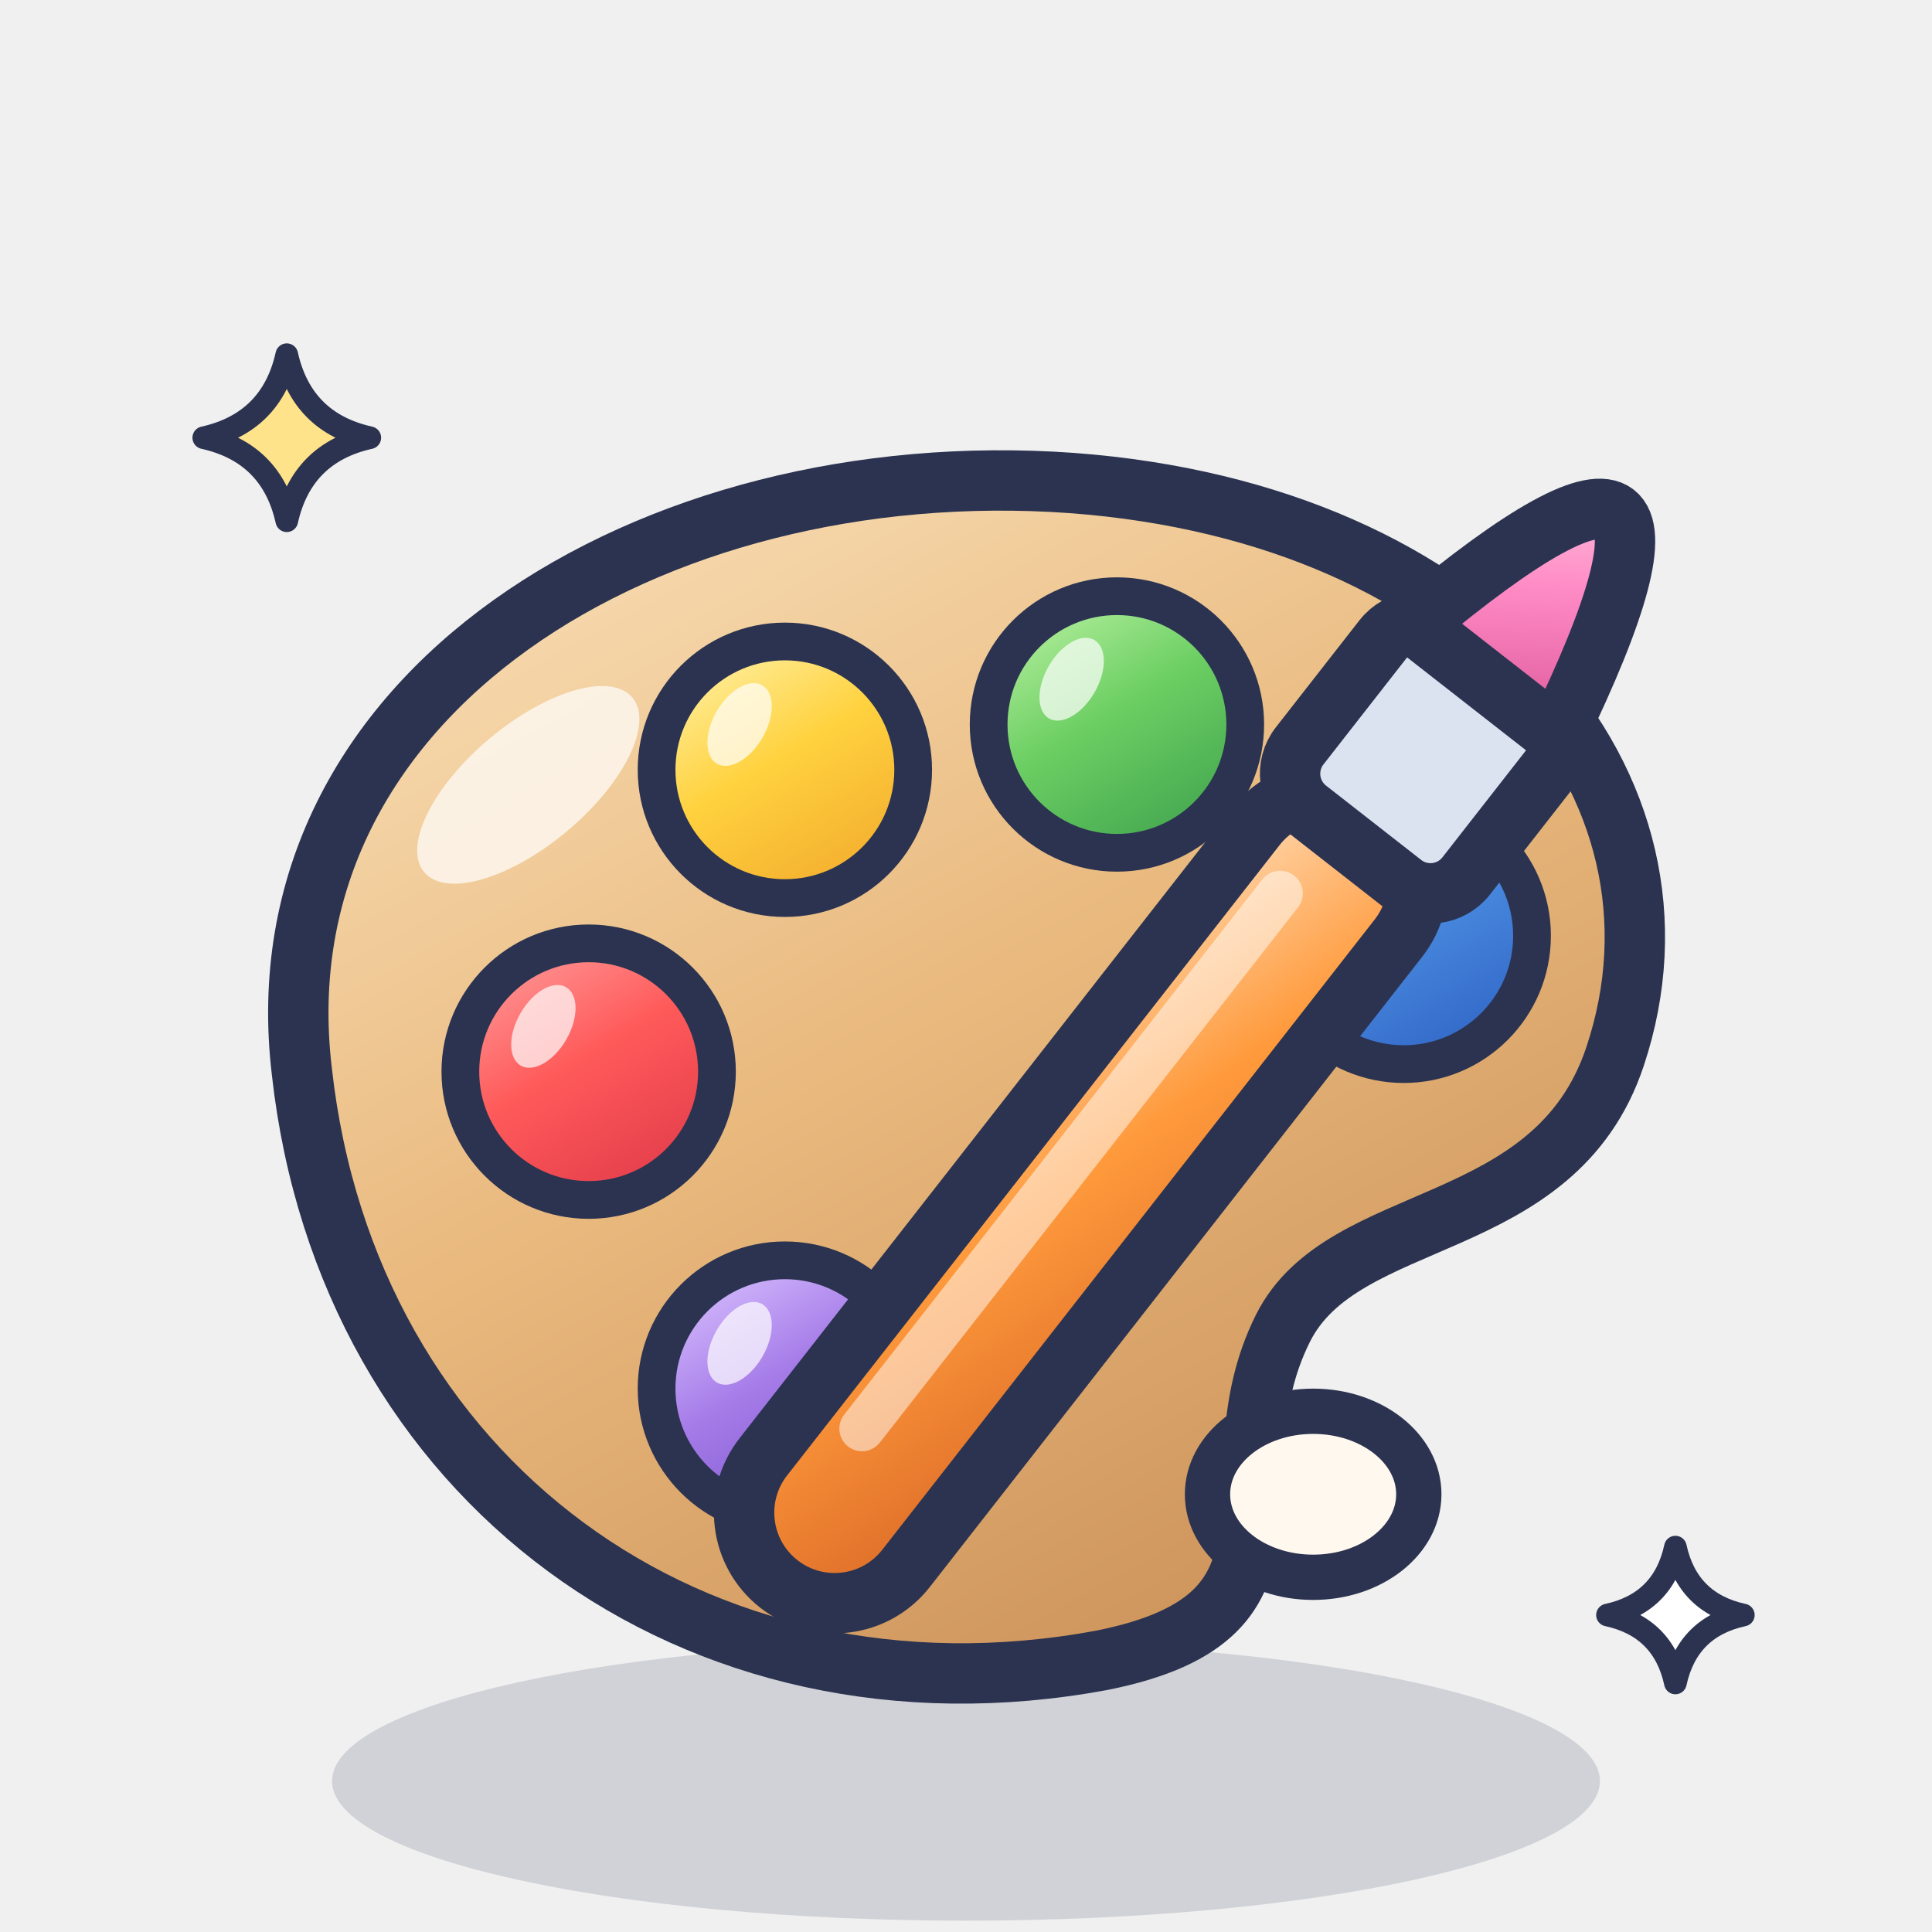
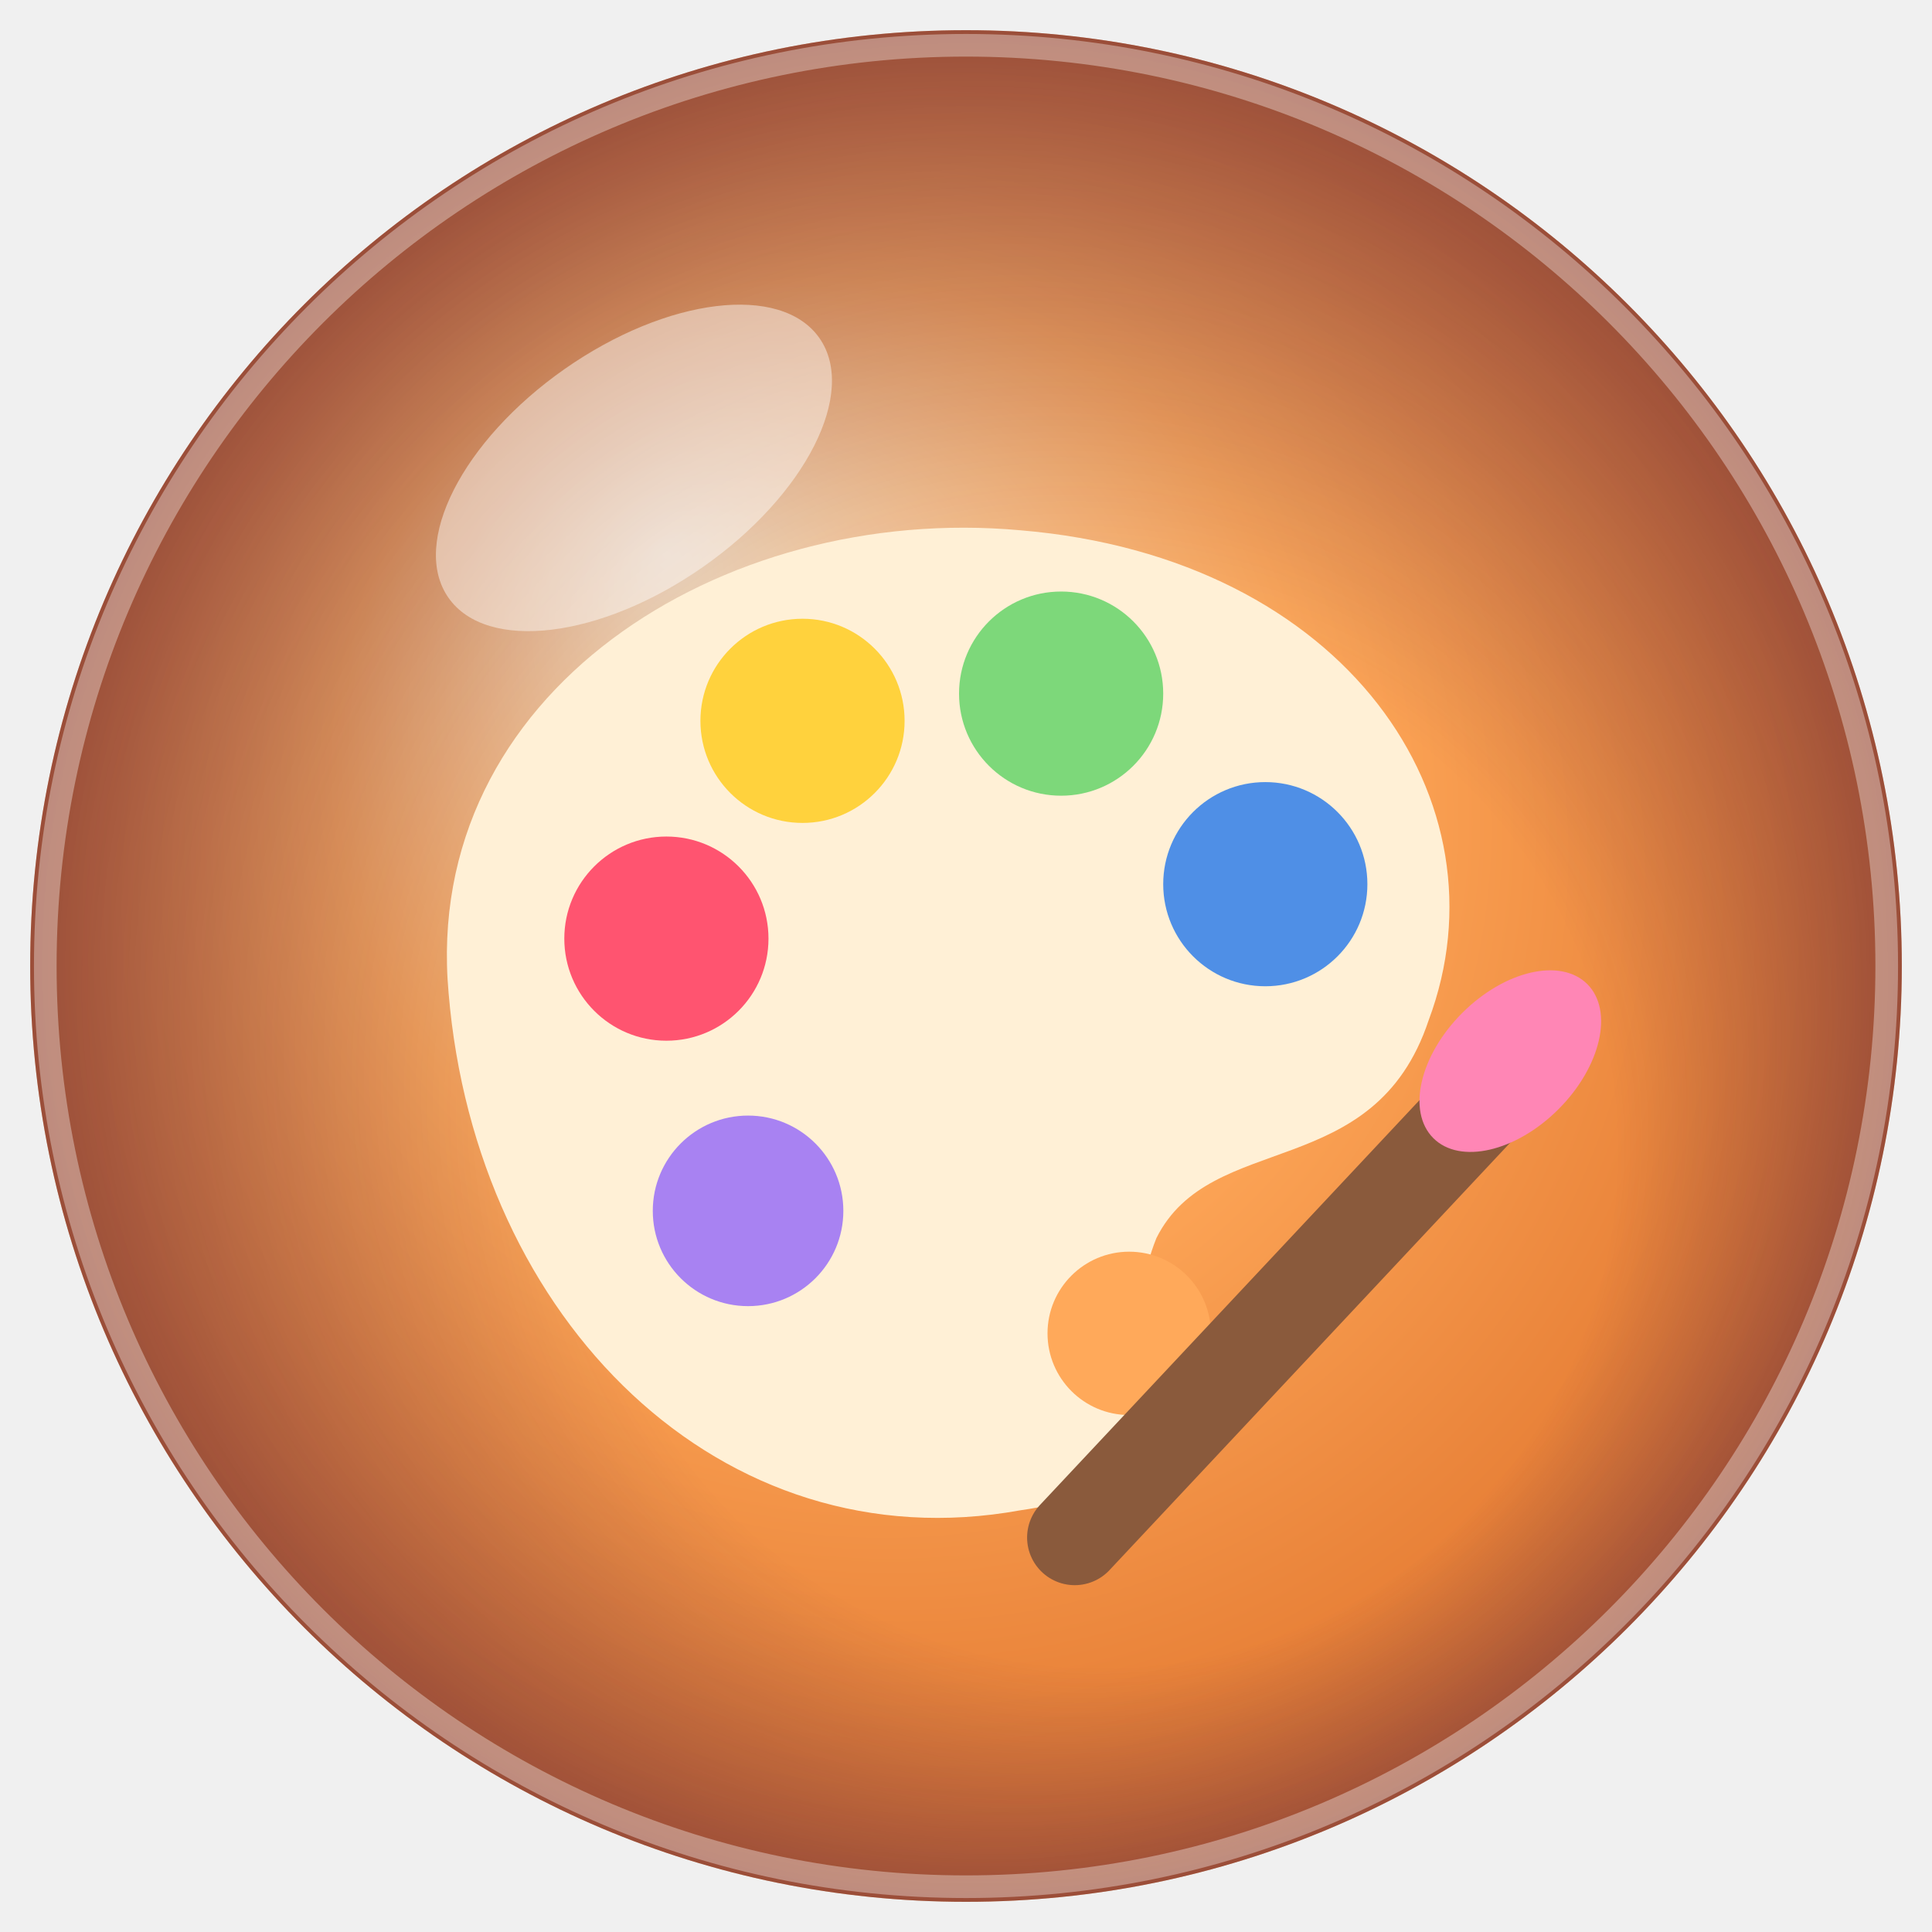
<svg xmlns="http://www.w3.org/2000/svg" width="256" height="256" viewBox="0 0 256 256">
  <defs>
-     <linearGradient id="g_madera" x1="0.2" y1="0" x2="0.8" y2="1">
-       <stop offset="0" stop-color="#F8DDB4" />
-       <stop offset="0.45" stop-color="#E9B97E" />
-       <stop offset="1" stop-color="#C98E55" />
-     </linearGradient>
-     <linearGradient id="g_rojo" x1="0.2" y1="0" x2="0.8" y2="1">
-       <stop offset="0" stop-color="#FF9A9A" />
-       <stop offset="0.45" stop-color="#FF5A5A" />
-       <stop offset="1" stop-color="#E03A4A" />
-     </linearGradient>
-     <linearGradient id="g_amarillo" x1="0.2" y1="0" x2="0.8" y2="1">
-       <stop offset="0" stop-color="#FFF1A6" />
-       <stop offset="0.45" stop-color="#FFD23F" />
-       <stop offset="1" stop-color="#F2A92C" />
-     </linearGradient>
-     <linearGradient id="g_verde" x1="0.2" y1="0" x2="0.8" y2="1">
-       <stop offset="0" stop-color="#B8F0A0" />
-       <stop offset="0.45" stop-color="#6CCF63" />
-       <stop offset="1" stop-color="#3FA24D" />
-     </linearGradient>
-     <linearGradient id="g_azul" x1="0.2" y1="0" x2="0.8" y2="1">
-       <stop offset="0" stop-color="#9CC4FF" />
-       <stop offset="0.45" stop-color="#4A8BE0" />
-       <stop offset="1" stop-color="#2F63C4" />
-     </linearGradient>
-     <linearGradient id="g_violeta" x1="0.2" y1="0" x2="0.8" y2="1">
-       <stop offset="0" stop-color="#D9C2FF" />
-       <stop offset="0.45" stop-color="#A57BE8" />
-       <stop offset="1" stop-color="#7A52C9" />
-     </linearGradient>
-     <linearGradient id="g_naranja" x1="0.2" y1="0" x2="0.8" y2="1">
-       <stop offset="0" stop-color="#FFD0A0" />
-       <stop offset="0.45" stop-color="#FF9A3C" />
-       <stop offset="1" stop-color="#E0702A" />
-     </linearGradient>
-     <linearGradient id="g_rosado" x1="0.2" y1="0" x2="0.8" y2="1">
-       <stop offset="0" stop-color="#FFC4DE" />
-       <stop offset="0.45" stop-color="#FF8CC6" />
-       <stop offset="1" stop-color="#E25E9F" />
-     </linearGradient>
+     <radialGradient id="g_esfera" cx="50%" cy="50%" r="50%" fx="34%" fy="28%">
+       <stop offset="0" stop-color="#ffe6c4" />
+       <stop offset=".52" stop-color="#ffa95a" />
+       <stop offset="1" stop-color="#e0732c" />
+     </radialGradient>
+     <radialGradient id="g_volumen" cx="50%" cy="50%" r="50%" fx="66%" fy="72%">
+       <stop offset=".55" stop-color="#28104e" stop-opacity="0" />
+       <stop offset="1" stop-color="#28104e" stop-opacity=".38" />
+     </radialGradient>
  </defs>
-   <ellipse cx="128" cy="236" rx="84" ry="18.5" fill="#2B3350" opacity="0.16" />
-   <path d="M40 142 C34 92 86 60 142 64 C196 68 226 104 214 140 C206 164 178 160 170 176 C160 196 176 214 146 220 C92 230 46 196 40 142 Z" fill="url(#g_madera)" stroke="#2B3350" stroke-width="8" stroke-linejoin="round" />
-   <ellipse cx="174" cy="198" rx="14" ry="11" fill="#FFF8EE" stroke="#2B3350" stroke-width="6" />
-   <ellipse cx="70" cy="104" rx="8" ry="18" fill="#FFFFFF" opacity="0.7" transform="rotate(50 70 104)" />
-   <circle cx="78" cy="142" r="17" fill="url(#g_rojo)" stroke="#2B3350" stroke-width="5" />
-   <ellipse cx="72" cy="136" rx="3.5" ry="6" fill="#FFFFFF" opacity="0.7" transform="rotate(30 72 136)" />
-   <circle cx="104" cy="102" r="17" fill="url(#g_amarillo)" stroke="#2B3350" stroke-width="5" />
-   <ellipse cx="98" cy="96" rx="3.5" ry="6" fill="#FFFFFF" opacity="0.7" transform="rotate(30 98 96)" />
-   <circle cx="148" cy="96" r="17" fill="url(#g_verde)" stroke="#2B3350" stroke-width="5" />
-   <ellipse cx="142" cy="90" rx="3.5" ry="6" fill="#FFFFFF" opacity="0.7" transform="rotate(30 142 90)" />
-   <circle cx="186" cy="124" r="17" fill="url(#g_azul)" stroke="#2B3350" stroke-width="5" />
-   <ellipse cx="180" cy="118" rx="3.5" ry="6" fill="#FFFFFF" opacity="0.7" transform="rotate(30 180 118)" />
-   <circle cx="104" cy="184" r="17" fill="url(#g_violeta)" stroke="#2B3350" stroke-width="5" />
-   <ellipse cx="98" cy="178" rx="3.5" ry="6" fill="#FFFFFF" opacity="0.7" transform="rotate(30 98 178)" />
-   <g transform="rotate(38 150 150)">
-     <rect x="138" y="96" width="24" height="130" rx="12" fill="url(#g_naranja)" stroke="#2B3350" stroke-width="8" />
-     <rect x="136" y="72" width="28" height="30" rx="6" fill="#DCE3F0" stroke="#2B3350" stroke-width="8" />
-     <path d="M138 74 Q150 18 162 74 Z" fill="url(#g_rosado)" stroke="#2B3350" stroke-width="8" stroke-linejoin="round" />
-     <rect x="143" y="110" width="6" height="96" rx="3" fill="#FFFFFF" opacity="0.5" />
+   <circle cx="128" cy="128" r="124" fill="url(#g_esfera)" />
+   <circle cx="128" cy="128" r="124" fill="url(#g_volumen)" />
+   <ellipse cx="84" cy="62" rx="30" ry="16" fill="#fff" opacity=".45" transform="rotate(-35 84 62)" />
+   <circle cx="128" cy="128" r="122" fill="none" stroke="#fff" stroke-opacity=".35" stroke-width="3" />
+   <g transform="translate(37.8 37.8) scale(1.8036)">
+     <path d="M12 52 C10 30 32 16 54 18 C78 20 90 38 84 54 C80 66 68 62 64 70 C60 80 68 88 54 90 C32 94 14 76 12 52 Z" fill="#fff0d6" />
+     <circle cx="62" cy="77" r="6" fill="#ffa95a" />
+     <circle cx="28" cy="48" r="7.5" fill="#ff5470" />
+     <circle cx="38" cy="32" r="7.5" fill="#ffd23d" />
+     <circle cx="57" cy="30" r="7.5" fill="#7dd87a" />
+     <circle cx="72" cy="44" r="7.5" fill="#4f8fe6" />
+     <circle cx="34" cy="68" r="7" fill="#a882f2" />
+     <path d="M58 92 L88 60" stroke="#8a5a3c" stroke-width="7" stroke-linecap="round" />
+     <ellipse cx="90" cy="57" rx="5" ry="8" fill="#ff86b5" transform="rotate(45 90 57)" />
  </g>
-   <path d="M38 47 Q40.0 56.0 49 58 Q40.0 60.0 38 69 Q36.0 60.0 27 58 Q36.0 56.0 38 47 Z" fill="#FFE38A" stroke="#2B3350" stroke-width="3" stroke-linejoin="round" />
-   <path d="M222 205 Q223.6 212.4 231 214 Q223.6 215.6 222 223 Q220.4 215.6 213 214 Q220.4 212.4 222 205 Z" fill="#FFFFFF" stroke="#2B3350" stroke-width="3" stroke-linejoin="round" />
</svg>
